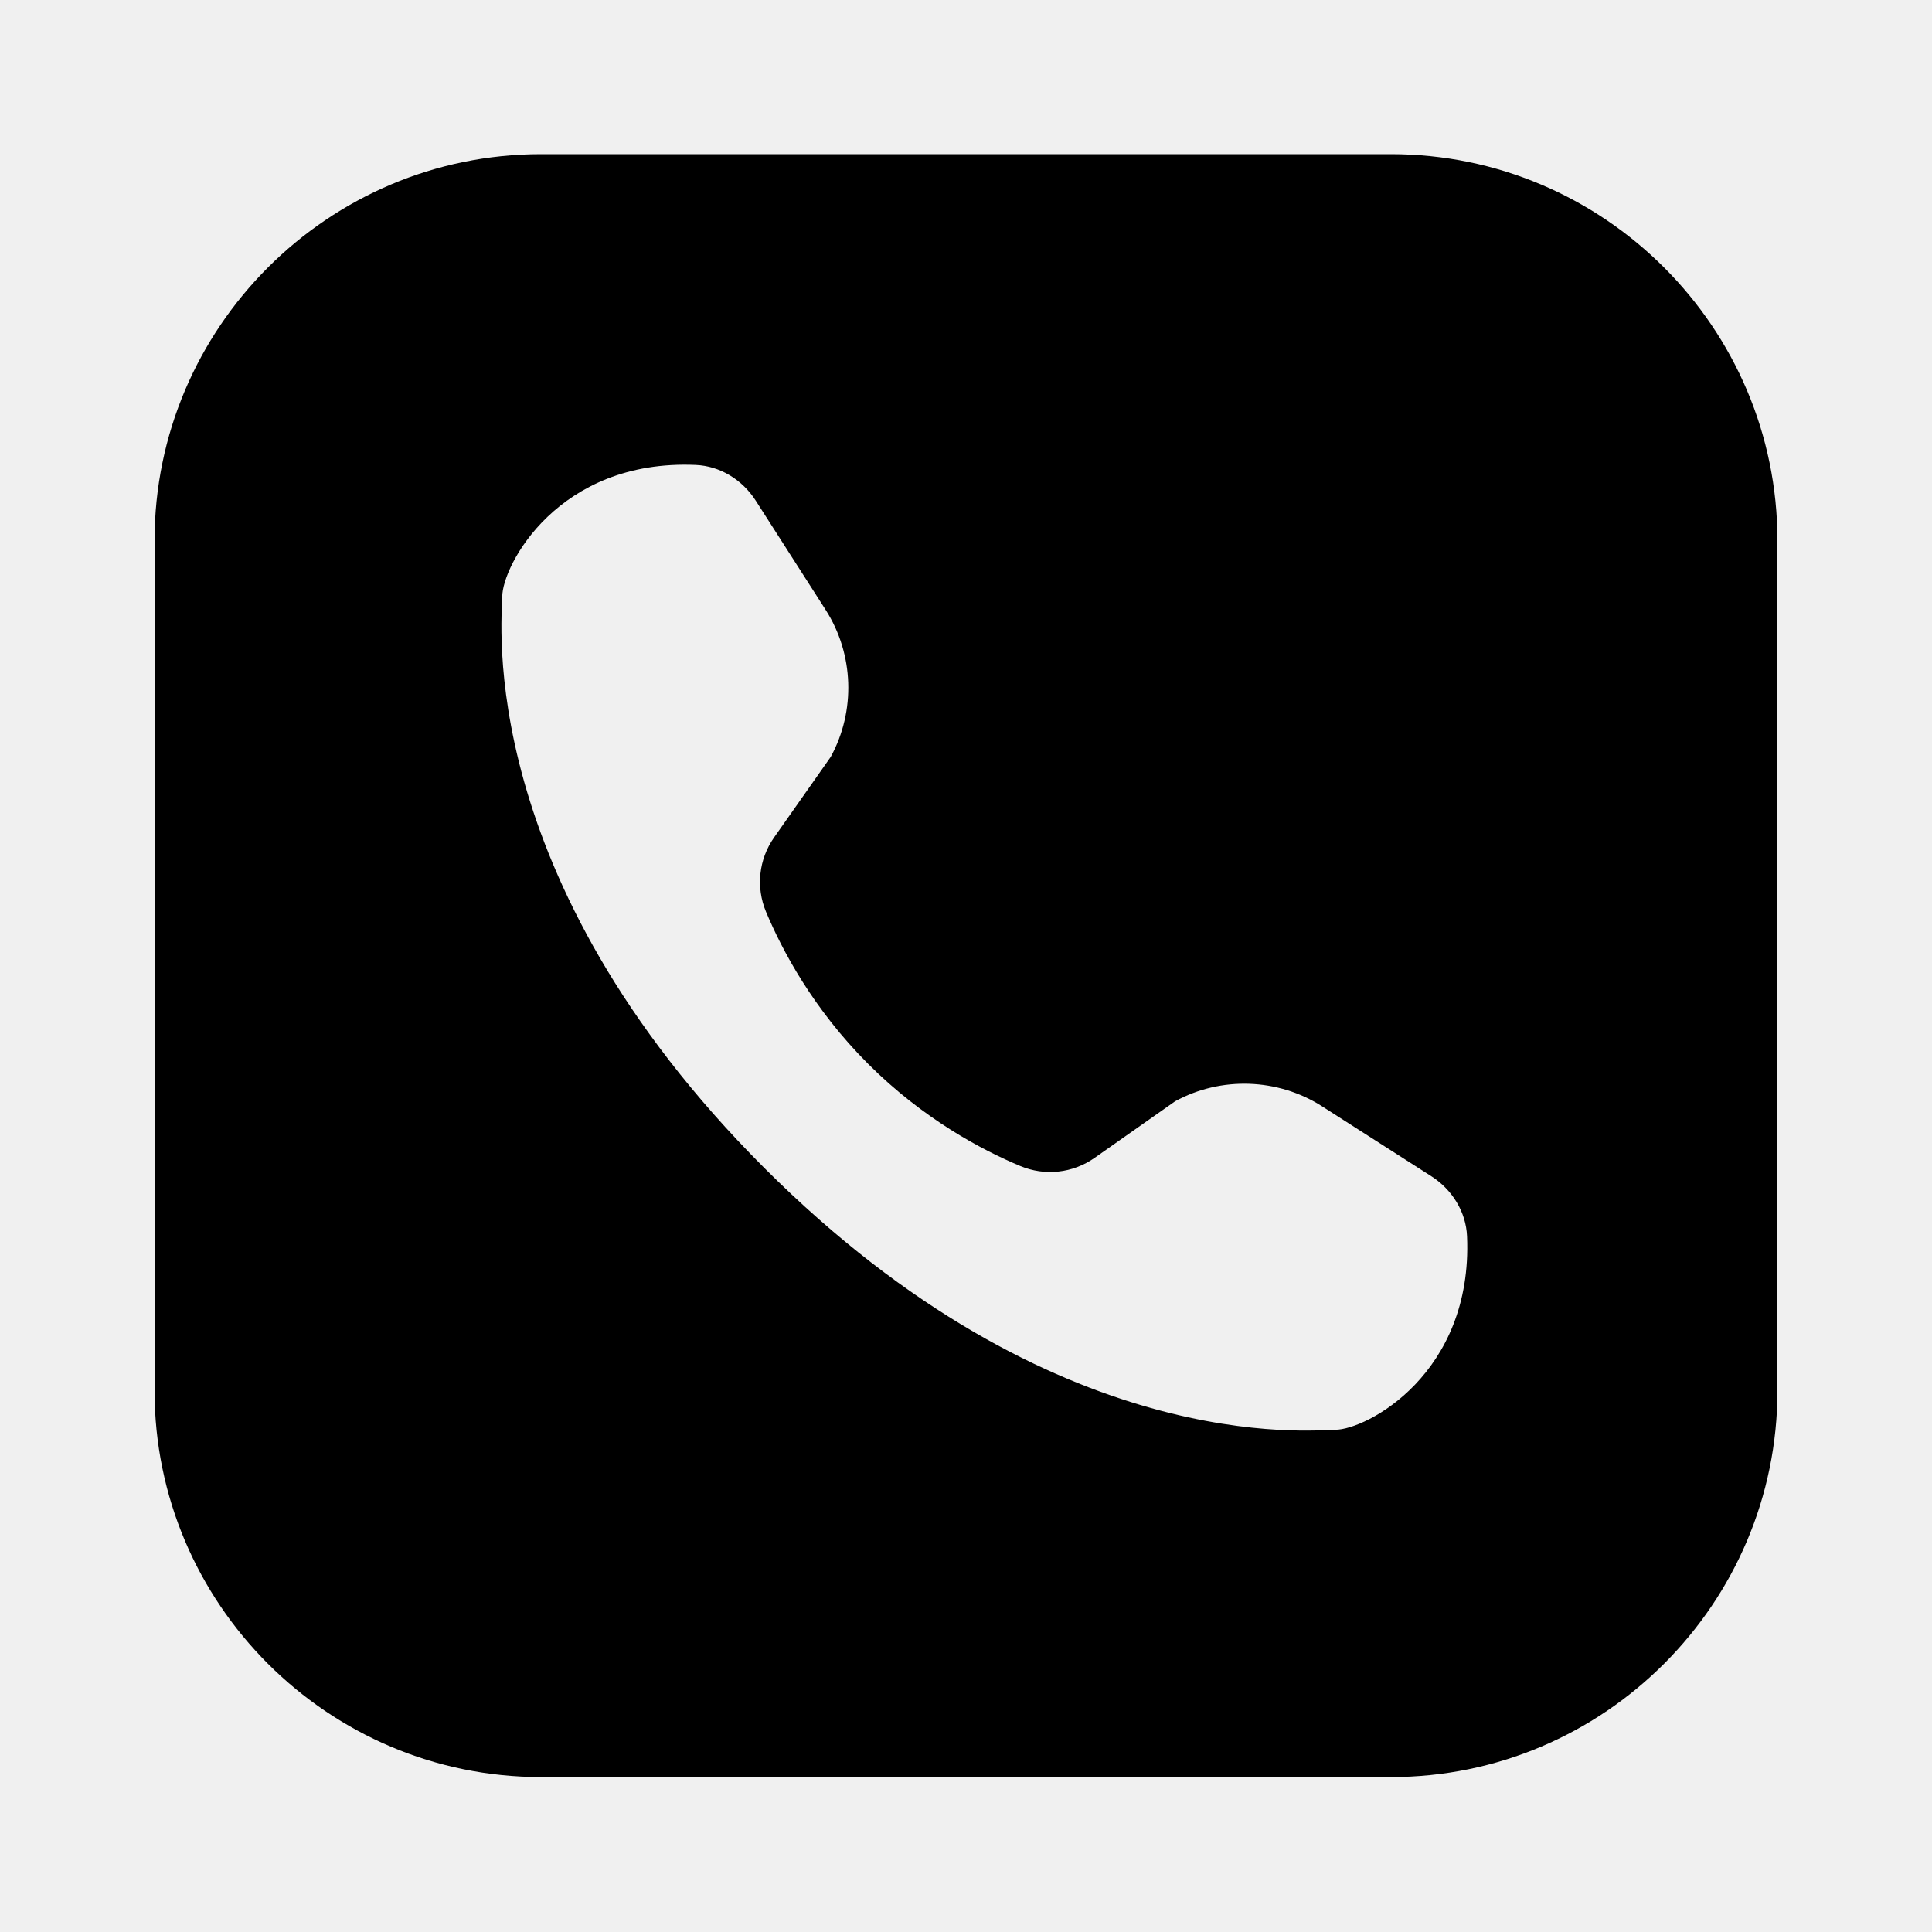
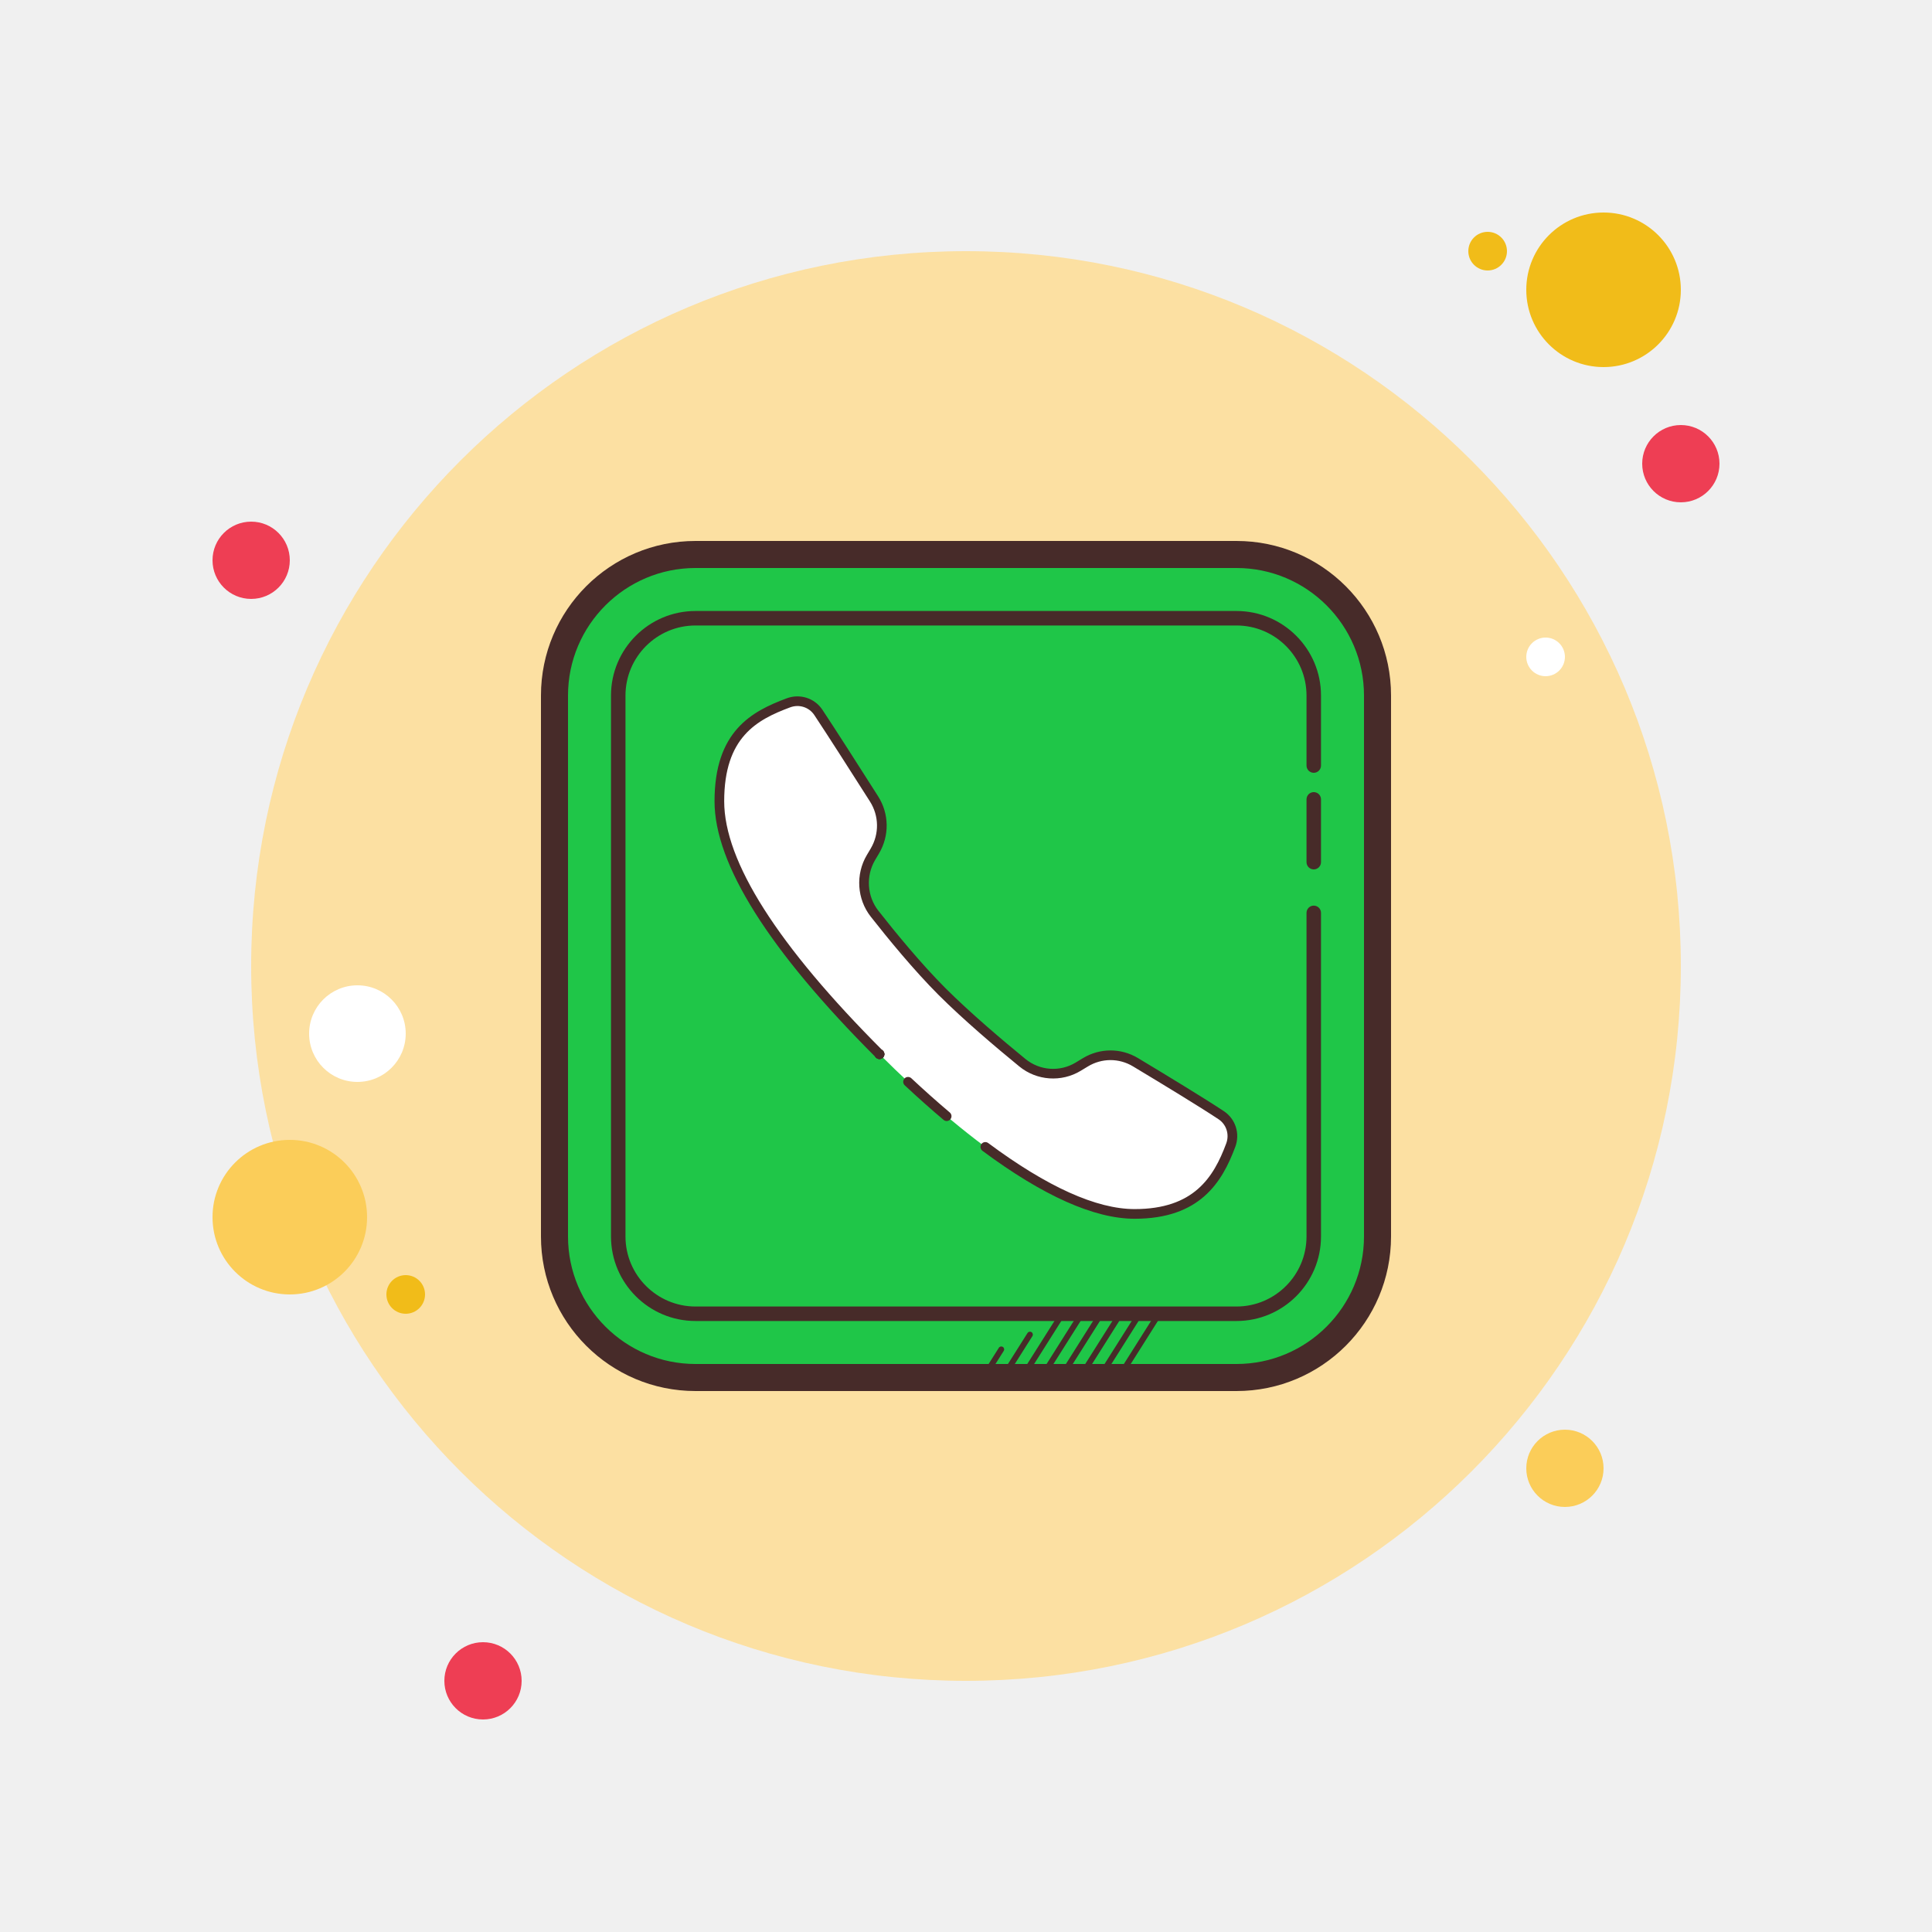
- <svg xmlns="http://www.w3.org/2000/svg" viewBox="0 0 50 50" width="50px" height="50px">
-   <path d="M 14 3.99 C 8.489 3.99 4 8.479 4 13.99 L 4 35.99 C 4 41.502 8.489 45.99 14 45.99 L 36 45.99 C 41.511 45.99 46 41.502 46 35.99 L 46 13.99 C 46 8.479 41.511 3.99 36 3.99 L 14 3.99 z M 18.006 12.033 C 18.634 12.06 19.211 12.414 19.559 12.957 C 19.955 13.575 20.569 14.534 21.369 15.785 C 22.099 16.926 22.15 18.4 21.498 19.59 L 20.033 21.674 C 19.637 22.238 19.558 22.96 19.824 23.596 C 20.238 24.586 21.041 26.107 22.467 27.533 C 23.893 28.959 25.414 29.762 26.404 30.176 C 27.04 30.442 27.762 30.363 28.326 29.967 L 30.41 28.502 C 31.6 27.85 33.074 27.902 34.215 28.631 C 35.466 29.431 36.425 30.045 37.043 30.441 C 37.586 30.789 37.94 31.366 37.967 31.994 C 38.121 35.558 35.36 37.002 34.557 37.002 C 34.001 37.002 27.316 37.762 19.777 30.223 C 12.238 22.684 12.998 15.999 12.998 15.443 C 12.998 14.64 14.442 11.879 18.006 12.033 z" />
+ <svg xmlns="http://www.w3.org/2000/svg" viewBox="0 0 100 100" width="50px" height="50px">
+   <path fill="#ee3e54" d="M13,27c-1.105,0-2,0.895-2,2s0.895,2,2,2s2-0.895,2-2S14.105,27,13,27z" />
+   <path fill="#f1bc19" d="M77,12c-0.552,0-1,0.448-1,1s0.448,1,1,1s1-0.448,1-1S77.552,12,77,12z" />
+   <path fill="#fce0a2" d="M50,13c-20.435,0-37,16.565-37,37s16.565,37,37,37s37-16.565,37-37S70.435,13,50,13z" />
+   <path fill="#f1bc19" d="M83,11c-2.209,0-4,1.791-4,4s1.791,4,4,4s4-1.791,4-4S85.209,11,83,11z" />
+   <path fill="#ee3e54" d="M87,22c-1.105,0-2,0.895-2,2s0.895,2,2,2s2-0.895,2-2S88.105,22,87,22z" />
+   <path fill="#fbcd59" d="M81,74c-1.105,0-2,0.895-2,2s0.895,2,2,2s2-0.895,2-2S82.105,74,81,74z M15,59c-2.209,0-4,1.791-4,4 c0,2.209,1.791,4,4,4s4-1.791,4-4C19,60.791,17.209,59,15,59z" />
+   <path fill="#ee3e54" d="M25,85c-1.105,0-2,0.895-2,2s0.895,2,2,2s2-0.895,2-2S26.105,85,25,85z" />
+   <path fill="#fff" d="M18.5,51c-1.381,0-2.5,1.119-2.5,2.5s1.119,2.5,2.5,2.5s2.5-1.119,2.5-2.5S19.881,51,18.5,51z" />
+   <path fill="#f1bc19" d="M21,66c-0.552,0-1,0.448-1,1s0.448,1,1,1s1-0.448,1-1S21.552,66,21,66z" />
+   <path fill="#fff" d="M80,33c-0.552,0-1,0.448-1,1s0.448,1,1,1s1-0.448,1-1S80.552,33,80,33z" />
+   <path fill="#1fc648" d="M28.989,64.011V35.989c0-3.866,3.134-7,7-7h28.023c3.866,0,7,3.134,7,7v28.023c0,3.866-3.134,7-7,7 H35.989C32.123,71.011,28.989,67.877,28.989,64.011z" />
+   <path fill="#472b29" d="M64,29.4c3.639,0,6.6,2.961,6.6,6.6v28c0,3.639-2.961,6.6-6.6,6.6H36c-3.639,0-6.6-2.961-6.6-6.6V36 c0-3.639,2.961-6.6,6.6-6.6H64 M64,28H36c-4.418,0-8,3.582-8,8v28c0,4.418,3.582,8,8,8h28c4.418,0,8-3.582,8-8V36 C72,31.582,68.418,28,64,28L64,28z" />
+   <path fill="#472b29" d="M64,68.375H36c-2.413,0-4.375-1.962-4.375-4.375V36c0-2.413,1.962-4.375,4.375-4.375h28 c2.413,0,4.375,1.962,4.375,4.375v3.625C68.375,39.832,68.207,40,68,40s-0.375-0.168-0.375-0.375V36 c0-1.999-1.626-3.625-3.625-3.625H36c-1.999,0-3.625,1.626-3.625,3.625v28c0,1.999,1.626,3.625,3.625,3.625h28 c1.999,0,3.625-1.626,3.625-3.625V47.25c0-0.207,0.168-0.375,0.375-0.375s0.375,0.168,0.375,0.375V64 C68.375,66.413,66.413,68.375,64,68.375z" />
+   <path fill="#472b29" d="M68,45c-0.207,0-0.375-0.168-0.375-0.375v-3.25C67.625,41.168,67.793,41,68,41 s0.375,0.168,0.375,0.375v3.25C68.375,44.832,68.207,45,68,45z" />
+   <path fill="#472b29" d="M58.013,71.281c-0.027,0-0.056-0.007-0.08-0.023c-0.07-0.044-0.091-0.137-0.047-0.207l1.962-3.106 c0.044-0.07,0.138-0.091,0.207-0.047c0.07,0.044,0.091,0.137,0.047,0.207l-1.962,3.106C58.112,71.257,58.063,71.281,58.013,71.281 z" />
+   <path fill="#472b29" d="M57.013,71.281c-0.027,0-0.056-0.007-0.08-0.023c-0.07-0.044-0.091-0.137-0.047-0.207l1.962-3.106 c0.044-0.07,0.139-0.091,0.207-0.047c0.07,0.044,0.091,0.137,0.047,0.207l-1.962,3.106C57.112,71.257,57.063,71.281,57.013,71.281 z" />
+   <path fill="#472b29" d="M56.013,71.281c-0.027,0-0.056-0.007-0.08-0.023c-0.07-0.044-0.091-0.137-0.047-0.207l1.962-3.106 c0.044-0.07,0.139-0.091,0.207-0.047c0.07,0.044,0.091,0.137,0.047,0.207l-1.962,3.106C56.112,71.257,56.063,71.281,56.013,71.281 z" />
+   <path fill="#472b29" d="M55.013,71.281c-0.027,0-0.056-0.007-0.08-0.023c-0.07-0.044-0.091-0.137-0.047-0.207l1.962-3.106 c0.044-0.07,0.139-0.091,0.207-0.047c0.07,0.044,0.091,0.137,0.047,0.207l-1.962,3.106C55.112,71.257,55.063,71.281,55.013,71.281 z" />
+   <path fill="#472b29" d="M54.013,71.281c-0.027,0-0.056-0.007-0.08-0.023c-0.07-0.044-0.091-0.137-0.047-0.207l1.962-3.106 c0.044-0.07,0.139-0.091,0.207-0.047c0.07,0.044,0.091,0.137,0.047,0.207l-1.962,3.106C54.112,71.257,54.063,71.281,54.013,71.281 z" />
+   <path fill="#472b29" d="M53.013,71.281c-0.027,0-0.056-0.007-0.08-0.023c-0.07-0.044-0.091-0.137-0.047-0.207l1.962-3.106 c0.044-0.07,0.138-0.091,0.207-0.047c0.07,0.044,0.091,0.137,0.047,0.207l-1.962,3.106C53.112,71.257,53.063,71.281,53.013,71.281 z" />
+   <path fill="#472b29" d="M52.013,71.281c-0.027,0-0.056-0.007-0.08-0.023c-0.07-0.044-0.091-0.137-0.047-0.207l1.297-2.053 c0.044-0.07,0.138-0.091,0.207-0.047c0.07,0.044,0.091,0.137,0.047,0.207l-1.297,2.053C52.112,71.257,52.063,71.281,52.013,71.281 z" />
+   <path fill="#472b29" d="M51.013,71.281c-0.027,0-0.056-0.007-0.08-0.023c-0.07-0.044-0.091-0.137-0.047-0.207l0.813-1.289 c0.043-0.071,0.139-0.09,0.207-0.047c0.07,0.044,0.091,0.137,0.047,0.207l-0.813,1.289C51.112,71.257,51.063,71.281,51.013,71.281 z" />
+   <path fill="#fff" d="M42.36,36.875c0.655,0.986,1.998,3.088,2.881,4.476c0.521,0.819,0.536,1.864,0.041,2.7l-0.2,0.338 c-0.542,0.914-0.469,2.071,0.186,2.906c0.896,1.142,2.226,2.765,3.492,4.03c1.287,1.286,2.981,2.72,4.158,3.682 c0.827,0.676,1.98,0.758,2.891,0.204l0.37-0.224c0.798-0.484,1.793-0.487,2.592-0.006c1.365,0.821,3.449,2.085,4.438,2.743 c0.508,0.338,0.709,0.977,0.496,1.548c-0.637,1.714-1.678,3.561-4.974,3.561c-3.794,0-9.043-4.106-13.205-8.266l0,0 c-0.001-0.001-0.003-0.003-0.005-0.005c-0.001-0.001-0.003-0.003-0.005-0.005l0,0c-4.16-4.162-8.281-9.198-8.281-13.085 c0-3.536,1.862-4.457,3.577-5.095C41.383,36.166,42.022,36.367,42.36,36.875z" />
+   <path fill="#472b29" d="M49,58.024c-0.057,0-0.114-0.02-0.161-0.059c-0.662-0.559-1.339-1.161-2.01-1.789 c-0.101-0.094-0.106-0.252-0.012-0.354c0.094-0.102,0.254-0.105,0.354-0.012c0.665,0.622,1.335,1.219,1.99,1.772 c0.105,0.089,0.119,0.247,0.03,0.352C49.142,57.994,49.071,58.024,49,58.024z" />
+   <path fill="#472b29" d="M58.73,63.083c-2.088,0-4.739-1.184-7.88-3.518c-0.11-0.083-0.134-0.239-0.051-0.35 c0.083-0.112,0.239-0.133,0.35-0.052c3.052,2.269,5.603,3.419,7.581,3.419c3.056,0,4.084-1.633,4.739-3.398 c0.174-0.466,0.01-0.982-0.399-1.253c-0.959-0.638-2.938-1.841-4.429-2.737c-0.721-0.434-1.614-0.431-2.333,0.006l-0.37,0.224 c-0.997,0.604-2.275,0.515-3.179-0.225c-1.192-0.975-2.885-2.408-4.177-3.699c-1.277-1.278-2.614-2.909-3.511-4.052 c-0.714-0.909-0.797-2.19-0.205-3.188l0.2-0.337c0.45-0.76,0.436-1.694-0.037-2.438c-0.961-1.511-2.241-3.513-2.879-4.472 c-0.271-0.409-0.786-0.575-1.253-0.4c-1.727,0.642-3.413,1.546-3.413,4.86c0,3.117,2.762,7.46,8.208,12.908 c0.098,0.098,0.098,0.256,0,0.354s-0.256,0.098-0.354,0c-5.544-5.545-8.354-10.007-8.354-13.262c0-3.634,1.93-4.656,3.739-5.329 c0.683-0.253,1.442-0.011,1.843,0.592c0.641,0.962,1.922,2.967,2.885,4.48c0.574,0.904,0.592,2.039,0.045,2.961l-0.2,0.337 c-0.486,0.822-0.419,1.876,0.168,2.625c0.889,1.132,2.212,2.746,3.472,4.007c1.277,1.276,2.956,2.698,4.14,3.666 c0.739,0.606,1.785,0.682,2.603,0.184l0.37-0.224c0.879-0.533,1.97-0.536,2.851-0.007c1.495,0.899,3.48,2.107,4.448,2.75 c0.603,0.4,0.846,1.159,0.591,1.844C63.255,61.201,62.101,63.083,58.73,63.083z" />
+   <path fill="#472b29" d="M45.52,54.81c-0.069,0-0.13-0.03-0.18-0.08c-0.05-0.04-0.07-0.11-0.07-0.17 c0-0.07,0.021-0.13,0.07-0.18c0.07-0.07,0.18-0.09,0.27-0.05c0.03,0.01,0.061,0.03,0.08,0.05c0.051,0.05,0.08,0.11,0.08,0.18 c0,0.06-0.029,0.13-0.08,0.17C45.649,54.78,45.58,54.81,45.52,54.81z" />
+   <path fill="#472b29" d="M45.518,54.812c-0.08,0-0.157-0.038-0.205-0.11l0.003-0.001c-0.06-0.113-0.035-0.265,0.072-0.337 c0.116-0.077,0.26-0.059,0.337,0.056c0.076,0.115,0.048,0.272-0.067,0.349C45.614,54.797,45.565,54.812,45.518,54.812z" />
+   <path fill="#472b29" d="M45.525,54.817c-0.062,0-0.123-0.023-0.17-0.066c-0.083-0.073-0.11-0.196-0.059-0.3 c0.063-0.124,0.215-0.174,0.335-0.112c0.039,0.02,0.077,0.053,0.102,0.089c0.076,0.115,0.046,0.27-0.069,0.347 C45.621,54.804,45.573,54.817,45.525,54.817z" />
+   <path fill="#472b29" d="M45.52,54.82c-0.06,0-0.13-0.03-0.17-0.08c-0.05-0.04-0.08-0.11-0.08-0.17 c0-0.07,0.03-0.13,0.08-0.18c0.021-0.02,0.05-0.04,0.08-0.05c0.09-0.04,0.2-0.02,0.271,0.05c0.05,0.05,0.08,0.11,0.08,0.18 c0,0.06-0.03,0.13-0.08,0.17C45.66,54.79,45.59,54.82,45.52,54.82z" />
</svg>
